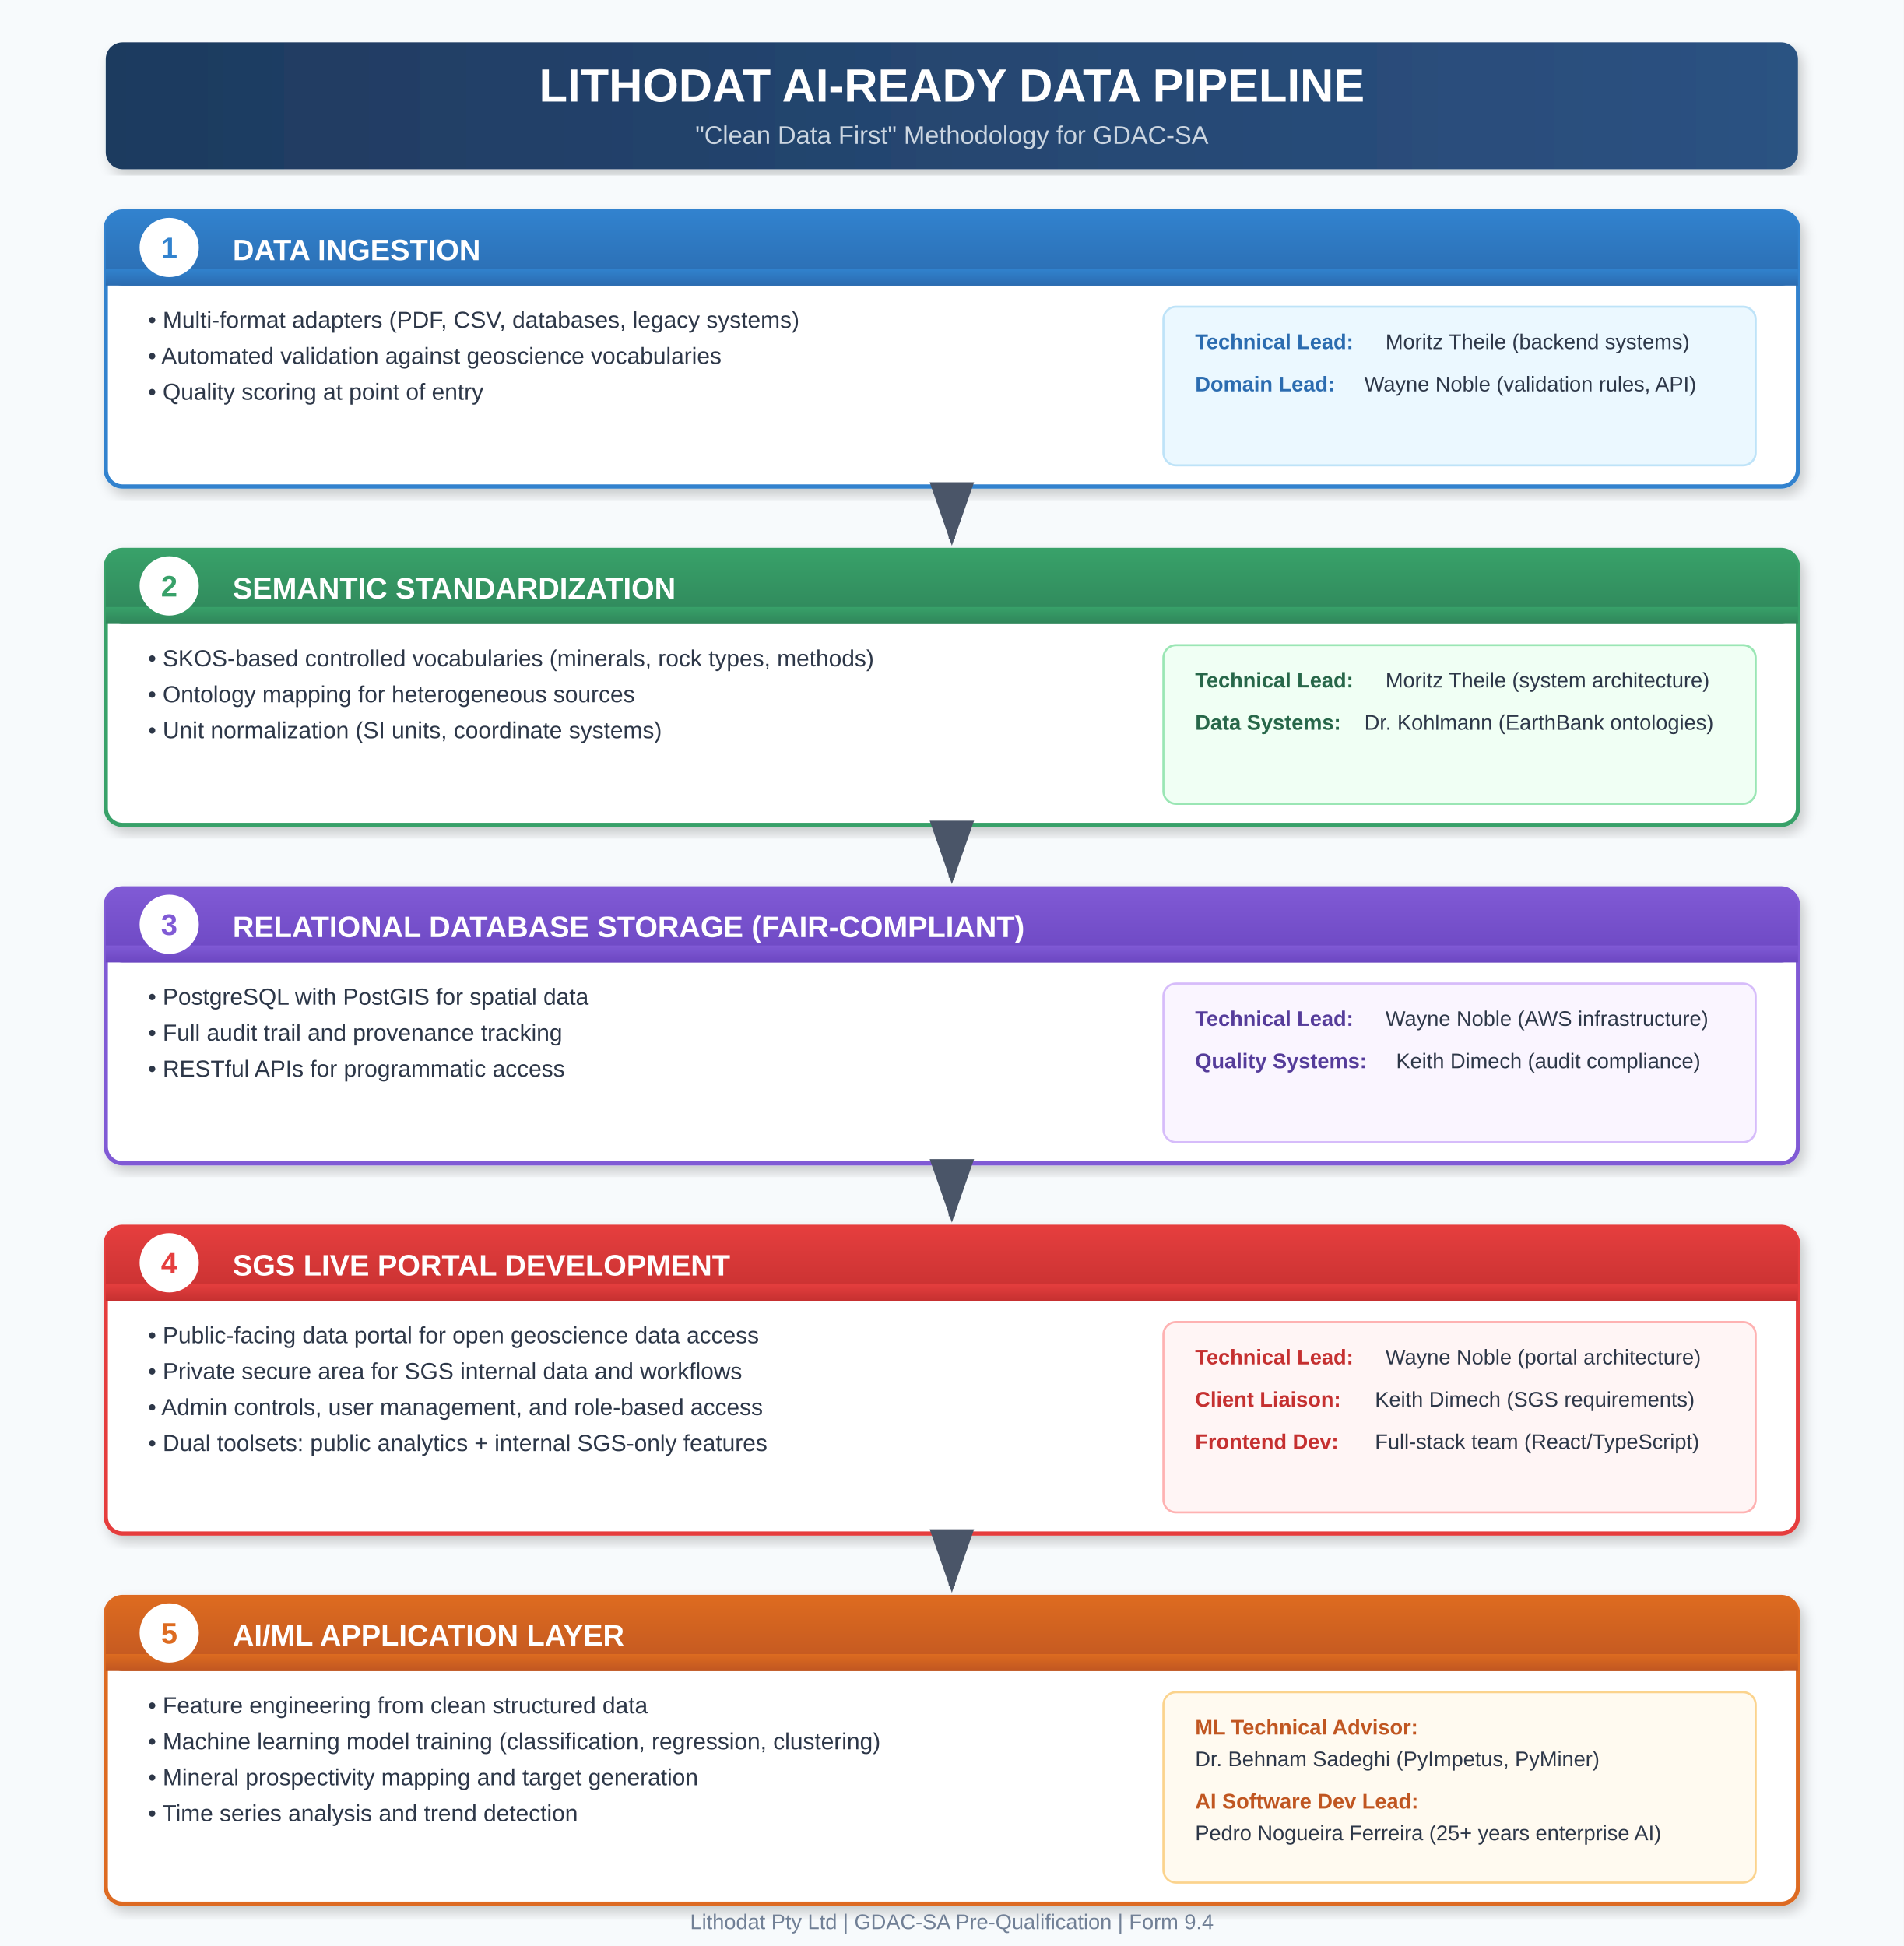
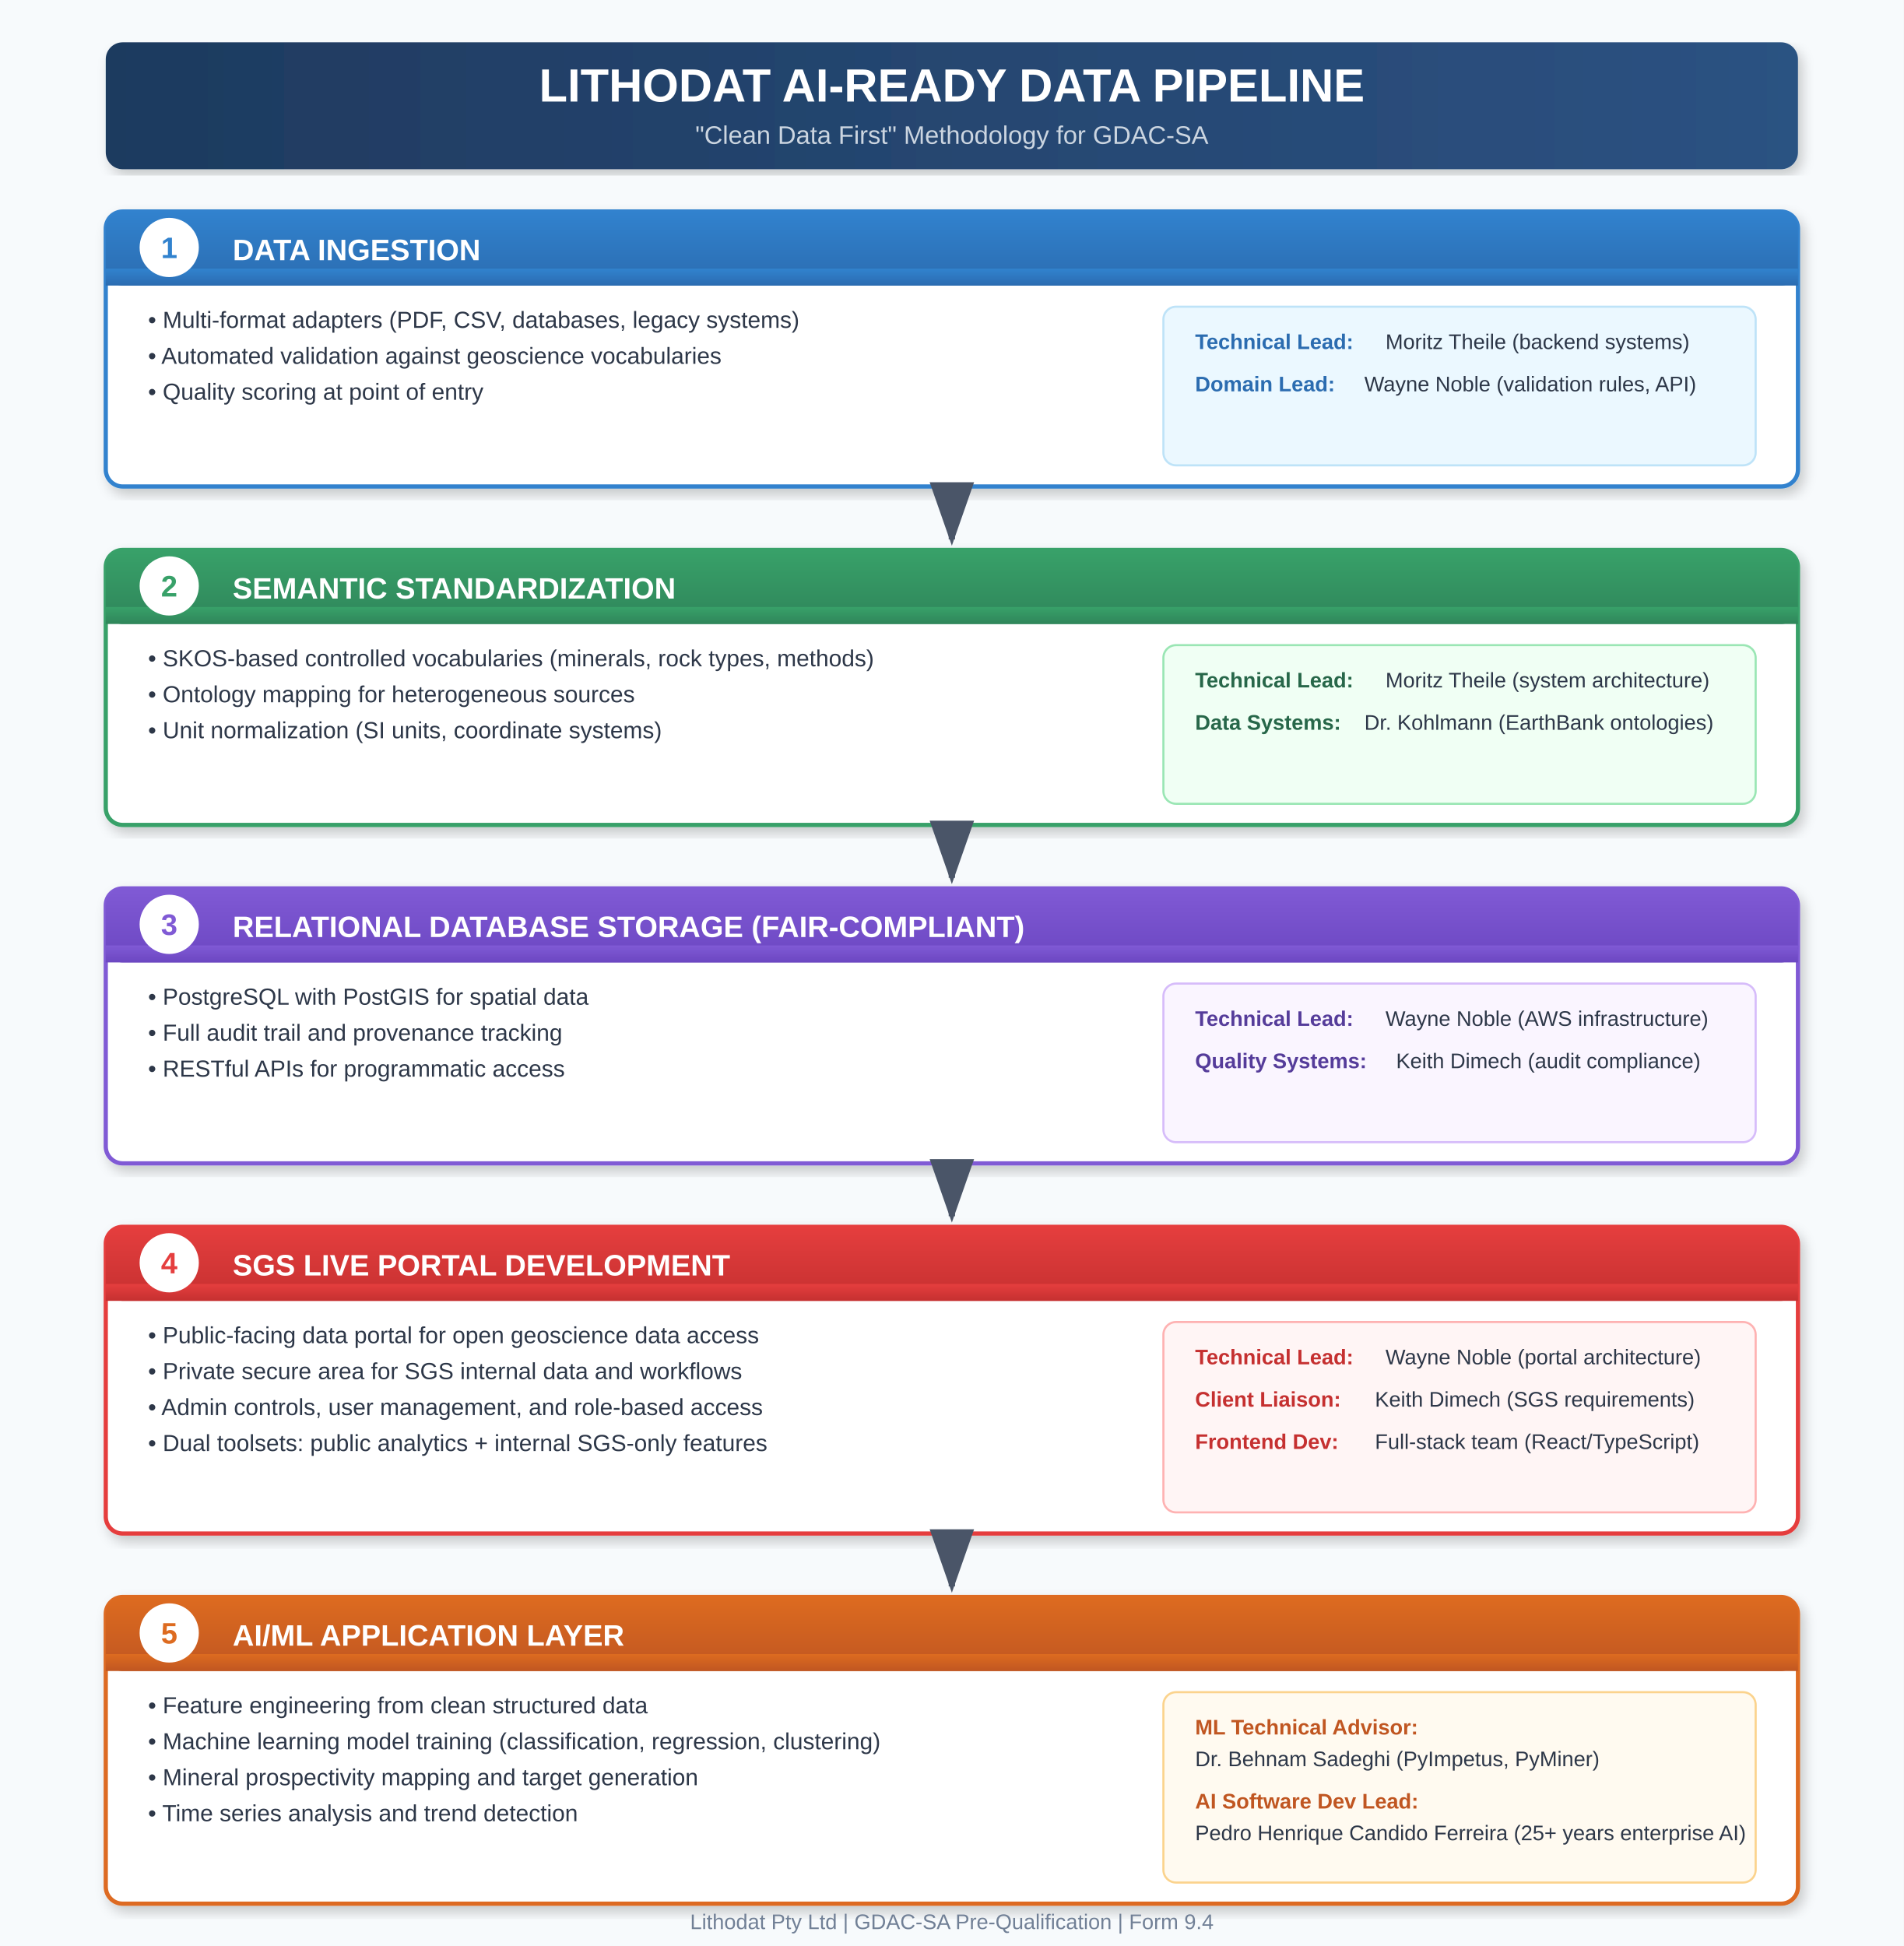
<svg xmlns="http://www.w3.org/2000/svg" viewBox="0 0 900 920" font-family="'Segoe UI', Arial, sans-serif">
  <defs>
    <linearGradient id="headerGrad" x1="0%" y1="0%" x2="100%" y2="0%">
      <stop offset="0%" style="stop-color:#1e3a5f" />
      <stop offset="100%" style="stop-color:#2c5282" />
    </linearGradient>
    <linearGradient id="step1Grad" x1="0%" y1="0%" x2="0%" y2="100%">
      <stop offset="0%" style="stop-color:#3182ce" />
      <stop offset="100%" style="stop-color:#2b6cb0" />
    </linearGradient>
    <linearGradient id="step2Grad" x1="0%" y1="0%" x2="0%" y2="100%">
      <stop offset="0%" style="stop-color:#38a169" />
      <stop offset="100%" style="stop-color:#2f855a" />
    </linearGradient>
    <linearGradient id="step3Grad" x1="0%" y1="0%" x2="0%" y2="100%">
      <stop offset="0%" style="stop-color:#805ad5" />
      <stop offset="100%" style="stop-color:#6b46c1" />
    </linearGradient>
    <linearGradient id="step4Grad" x1="0%" y1="0%" x2="0%" y2="100%">
      <stop offset="0%" style="stop-color:#e53e3e" />
      <stop offset="100%" style="stop-color:#c53030" />
    </linearGradient>
    <linearGradient id="step5Grad" x1="0%" y1="0%" x2="0%" y2="100%">
      <stop offset="0%" style="stop-color:#dd6b20" />
      <stop offset="100%" style="stop-color:#c05621" />
    </linearGradient>
    <filter id="shadow" x="-5%" y="-5%" width="110%" height="110%">
      <feDropShadow dx="2" dy="3" stdDeviation="3" flood-opacity="0.2" />
    </filter>
    <marker id="arrowhead" markerWidth="10" markerHeight="7" refX="9" refY="3.5" orient="auto">
      <polygon points="0 0, 10 3.5, 0 7" fill="#4a5568" />
    </marker>
  </defs>
  <rect width="900" height="920" fill="#f7fafc" />
  <rect x="50" y="20" width="800" height="60" rx="8" fill="url(#headerGrad)" filter="url(#shadow)" />
  <text x="450" y="48" text-anchor="middle" font-size="22" font-weight="bold" fill="white">LITHODAT AI-READY DATA PIPELINE</text>
  <text x="450" y="68" text-anchor="middle" font-size="12" fill="#cbd5e0">"Clean Data First" Methodology for GDAC-SA</text>
  <rect x="50" y="100" width="800" height="130" rx="8" fill="white" stroke="#3182ce" stroke-width="2" filter="url(#shadow)" />
  <rect x="50" y="100" width="800" height="35" rx="8" fill="url(#step1Grad)" />
  <rect x="50" y="127" width="800" height="8" fill="url(#step1Grad)" />
  <circle cx="80" cy="117" r="14" fill="white" />
  <text x="80" y="122" text-anchor="middle" font-size="14" font-weight="bold" fill="#3182ce">1</text>
  <text x="110" y="123" font-size="14" font-weight="bold" fill="white">DATA INGESTION</text>
  <text x="70" y="155" font-size="11" fill="#2d3748">• Multi-format adapters (PDF, CSV, databases, legacy systems)</text>
  <text x="70" y="172" font-size="11" fill="#2d3748">• Automated validation against geoscience vocabularies</text>
  <text x="70" y="189" font-size="11" fill="#2d3748">• Quality scoring at point of entry</text>
  <rect x="550" y="145" width="280" height="75" rx="6" fill="#ebf8ff" stroke="#bee3f8" stroke-width="1" />
  <text x="565" y="165" font-size="10" font-weight="bold" fill="#2b6cb0">Technical Lead:</text>
  <text x="655" y="165" font-size="10" fill="#2d3748">Moritz Theile (backend systems)</text>
  <text x="565" y="185" font-size="10" font-weight="bold" fill="#2b6cb0">Domain Lead:</text>
  <text x="645" y="185" font-size="10" fill="#2d3748">Wayne Noble (validation rules, API)</text>
  <line x1="450" y1="230" x2="450" y2="255" stroke="#4a5568" stroke-width="3" marker-end="url(#arrowhead)" />
  <rect x="50" y="260" width="800" height="130" rx="8" fill="white" stroke="#38a169" stroke-width="2" filter="url(#shadow)" />
  <rect x="50" y="260" width="800" height="35" rx="8" fill="url(#step2Grad)" />
  <rect x="50" y="287" width="800" height="8" fill="url(#step2Grad)" />
  <circle cx="80" cy="277" r="14" fill="white" />
  <text x="80" y="282" text-anchor="middle" font-size="14" font-weight="bold" fill="#38a169">2</text>
  <text x="110" y="283" font-size="14" font-weight="bold" fill="white">SEMANTIC STANDARDIZATION</text>
  <text x="70" y="315" font-size="11" fill="#2d3748">• SKOS-based controlled vocabularies (minerals, rock types, methods)</text>
  <text x="70" y="332" font-size="11" fill="#2d3748">• Ontology mapping for heterogeneous sources</text>
  <text x="70" y="349" font-size="11" fill="#2d3748">• Unit normalization (SI units, coordinate systems)</text>
  <rect x="550" y="305" width="280" height="75" rx="6" fill="#f0fff4" stroke="#9ae6b4" stroke-width="1" />
  <text x="565" y="325" font-size="10" font-weight="bold" fill="#276749">Technical Lead:</text>
  <text x="655" y="325" font-size="10" fill="#2d3748">Moritz Theile (system architecture)</text>
  <text x="565" y="345" font-size="10" font-weight="bold" fill="#276749">Data Systems:</text>
  <text x="645" y="345" font-size="10" fill="#2d3748">Dr. Kohlmann (EarthBank ontologies)</text>
  <line x1="450" y1="390" x2="450" y2="415" stroke="#4a5568" stroke-width="3" marker-end="url(#arrowhead)" />
  <rect x="50" y="420" width="800" height="130" rx="8" fill="white" stroke="#805ad5" stroke-width="2" filter="url(#shadow)" />
  <rect x="50" y="420" width="800" height="35" rx="8" fill="url(#step3Grad)" />
  <rect x="50" y="447" width="800" height="8" fill="url(#step3Grad)" />
  <circle cx="80" cy="437" r="14" fill="white" />
  <text x="80" y="442" text-anchor="middle" font-size="14" font-weight="bold" fill="#805ad5">3</text>
  <text x="110" y="443" font-size="14" font-weight="bold" fill="white">RELATIONAL DATABASE STORAGE (FAIR-COMPLIANT)</text>
  <text x="70" y="475" font-size="11" fill="#2d3748">• PostgreSQL with PostGIS for spatial data</text>
  <text x="70" y="492" font-size="11" fill="#2d3748">• Full audit trail and provenance tracking</text>
  <text x="70" y="509" font-size="11" fill="#2d3748">• RESTful APIs for programmatic access</text>
  <rect x="550" y="465" width="280" height="75" rx="6" fill="#faf5ff" stroke="#d6bcfa" stroke-width="1" />
  <text x="565" y="485" font-size="10" font-weight="bold" fill="#553c9a">Technical Lead:</text>
  <text x="655" y="485" font-size="10" fill="#2d3748">Wayne Noble (AWS infrastructure)</text>
  <text x="565" y="505" font-size="10" font-weight="bold" fill="#553c9a">Quality Systems:</text>
  <text x="660" y="505" font-size="10" fill="#2d3748">Keith Dimech (audit compliance)</text>
  <line x1="450" y1="550" x2="450" y2="575" stroke="#4a5568" stroke-width="3" marker-end="url(#arrowhead)" />
  <rect x="50" y="580" width="800" height="145" rx="8" fill="white" stroke="#e53e3e" stroke-width="2" filter="url(#shadow)" />
  <rect x="50" y="580" width="800" height="35" rx="8" fill="url(#step4Grad)" />
  <rect x="50" y="607" width="800" height="8" fill="url(#step4Grad)" />
  <circle cx="80" cy="597" r="14" fill="white" />
  <text x="80" y="602" text-anchor="middle" font-size="14" font-weight="bold" fill="#e53e3e">4</text>
  <text x="110" y="603" font-size="14" font-weight="bold" fill="white">SGS LIVE PORTAL DEVELOPMENT</text>
  <text x="70" y="635" font-size="11" fill="#2d3748">• Public-facing data portal for open geoscience data access</text>
  <text x="70" y="652" font-size="11" fill="#2d3748">• Private secure area for SGS internal data and workflows</text>
  <text x="70" y="669" font-size="11" fill="#2d3748">• Admin controls, user management, and role-based access</text>
  <text x="70" y="686" font-size="11" fill="#2d3748">• Dual toolsets: public analytics + internal SGS-only features</text>
  <rect x="550" y="625" width="280" height="90" rx="6" fill="#fff5f5" stroke="#feb2b2" stroke-width="1" />
  <text x="565" y="645" font-size="10" font-weight="bold" fill="#c53030">Technical Lead:</text>
  <text x="655" y="645" font-size="10" fill="#2d3748">Wayne Noble (portal architecture)</text>
  <text x="565" y="665" font-size="10" font-weight="bold" fill="#c53030">Client Liaison:</text>
  <text x="650" y="665" font-size="10" fill="#2d3748">Keith Dimech (SGS requirements)</text>
  <text x="565" y="685" font-size="10" font-weight="bold" fill="#c53030">Frontend Dev:</text>
  <text x="650" y="685" font-size="10" fill="#2d3748">Full-stack team (React/TypeScript)</text>
  <line x1="450" y1="725" x2="450" y2="750" stroke="#4a5568" stroke-width="3" marker-end="url(#arrowhead)" />
  <rect x="50" y="755" width="800" height="145" rx="8" fill="white" stroke="#dd6b20" stroke-width="2" filter="url(#shadow)" />
  <rect x="50" y="755" width="800" height="35" rx="8" fill="url(#step5Grad)" />
  <rect x="50" y="782" width="800" height="8" fill="url(#step5Grad)" />
  <circle cx="80" cy="772" r="14" fill="white" />
  <text x="80" y="777" text-anchor="middle" font-size="14" font-weight="bold" fill="#dd6b20">5</text>
  <text x="110" y="778" font-size="14" font-weight="bold" fill="white">AI/ML APPLICATION LAYER</text>
  <text x="70" y="810" font-size="11" fill="#2d3748">• Feature engineering from clean structured data</text>
  <text x="70" y="827" font-size="11" fill="#2d3748">• Machine learning model training (classification, regression, clustering)</text>
  <text x="70" y="844" font-size="11" fill="#2d3748">• Mineral prospectivity mapping and target generation</text>
  <text x="70" y="861" font-size="11" fill="#2d3748">• Time series analysis and trend detection</text>
  <rect x="550" y="800" width="280" height="90" rx="6" fill="#fffaf0" stroke="#fbd38d" stroke-width="1" />
  <text x="565" y="820" font-size="10" font-weight="bold" fill="#c05621">ML Technical Advisor:</text>
  <text x="565" y="835" font-size="10" fill="#2d3748">Dr. Behnam Sadeghi (PyImpetus, PyMiner)</text>
  <text x="565" y="855" font-size="10" font-weight="bold" fill="#c05621">AI Software Dev Lead:</text>
-   <text x="565" y="870" font-size="10" fill="#2d3748">Pedro Nogueira Ferreira (25+ years enterprise AI)</text>
+   <text x="565" y="870" font-size="10" fill="#2d3748">Pedro Henrique Candido Ferreira (25+ years enterprise AI)</text>
  <text x="450" y="912" text-anchor="middle" font-size="10" fill="#718096">Lithodat Pty Ltd | GDAC-SA Pre-Qualification | Form 9.4</text>
</svg>
